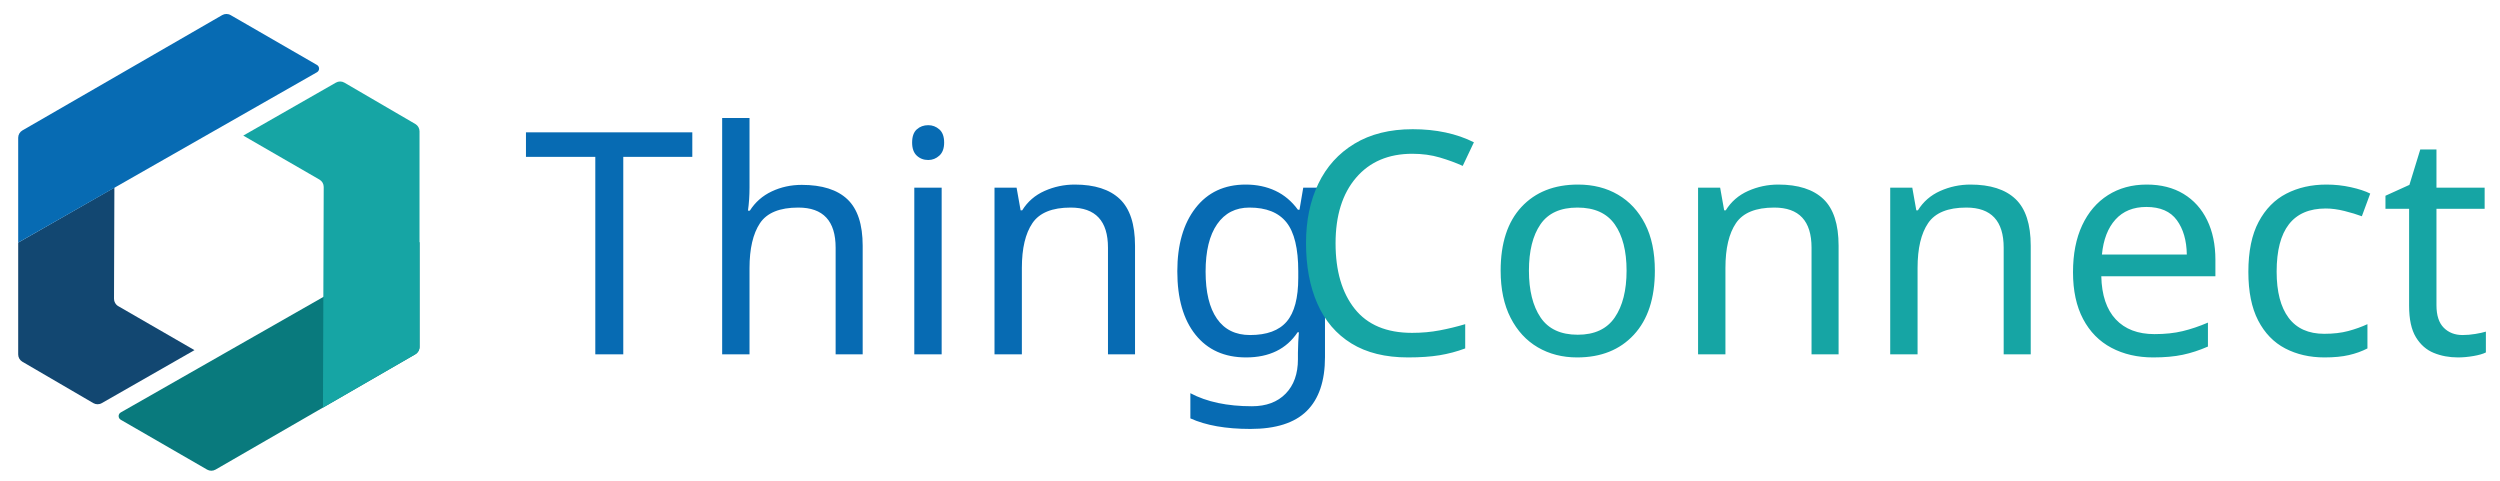
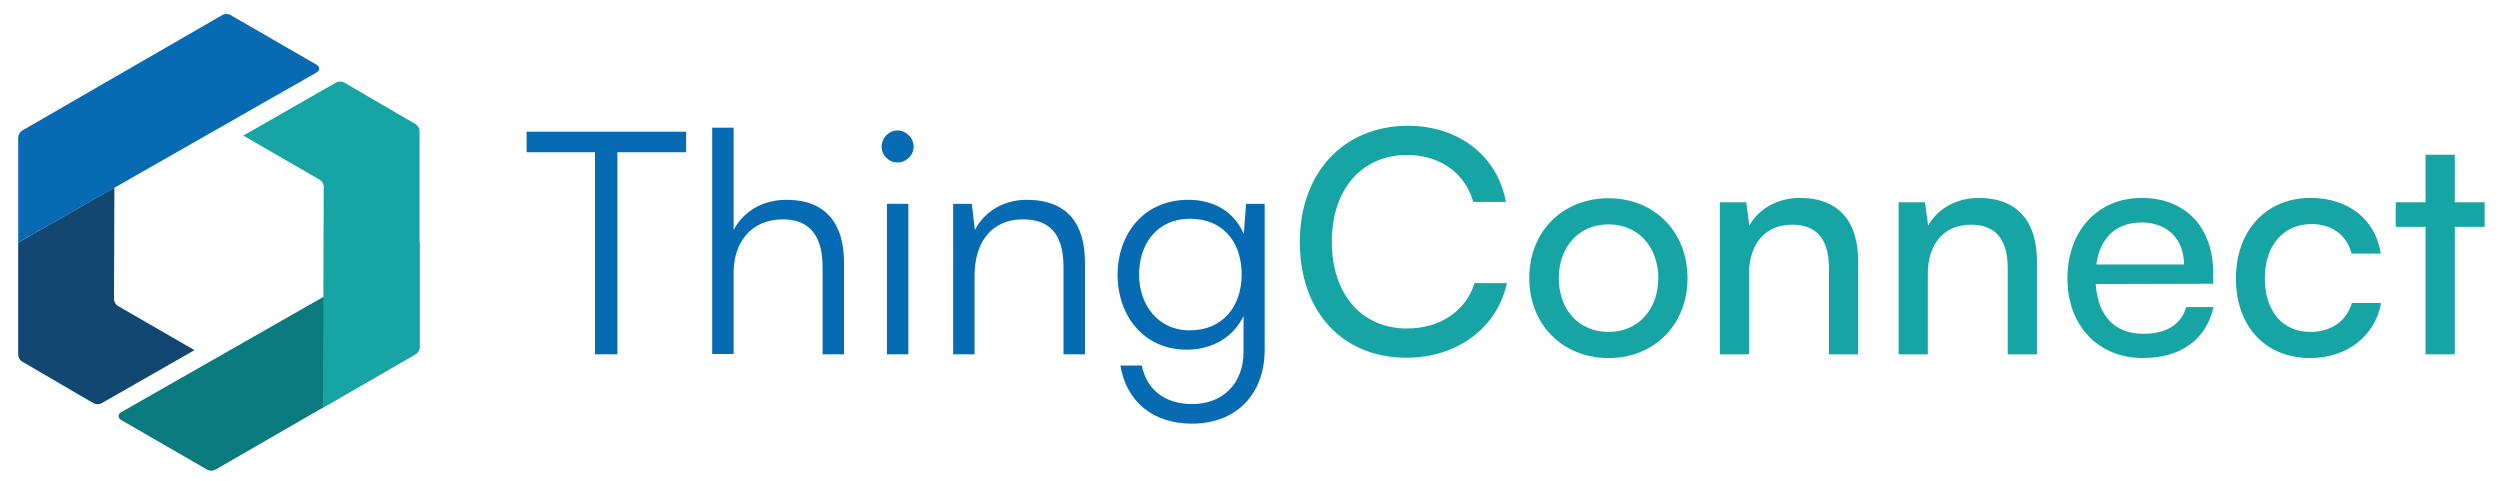
<svg xmlns="http://www.w3.org/2000/svg" id="Layer_1" data-name="Layer 1" viewBox="0 0 1649 317">
-   <text transform="translate(344.88 233.71)" style="font-size: 205.07px;">
-     <tspan x="0" y="0" style="fill: #076bb3; font-family: Satoshi-Regular, Satoshi;">Thing</tspan>
-     <tspan x="504.06" y="0" xml:space="preserve" style="fill: #16a5a4; font-family: Satoshi-Medium, Satoshi; font-weight: 500; letter-spacing: 0em;">Connect         </tspan>
-   </text>
+   <defs>
+     <style>
+       .cls-1 {
+         fill: #097a7d;
+       }
+ 
+       .cls-2 {
+         fill: #16a5a4;
+       }
+ 
+       .cls-3 {
+         fill: #124771;
+       }
+ 
+       .cls-4 {
+         fill: #076bb3;
+       }
+     </style>
+   </defs>
+   <g>
+     <path class="cls-4" d="m347.35,86.87h105.21v13.54h-45.32v133.3h-14.77V100.41h-45.12v-13.54Z" />
+     <path class="cls-4" d="m469.77,233.5V84.21h14.15v67.47c6.36-11.89,18.46-19.89,35.07-19.89,26.04,0,37.73,16.2,37.73,41.22v60.7h-14.15v-57.63c0-23.17-10.87-31.38-26.25-31.38-21.33,0-32.4,15.79-32.4,34.86v53.94h-14.15Z" />
+     <path class="cls-4" d="m581.53,96.71c0-5.74,4.72-10.66,10.46-10.66s10.66,4.92,10.66,10.66-4.92,10.46-10.66,10.46-10.46-4.72-10.46-10.46Zm3.49,37.73h14.15v99.26h-14.15v-99.26Z" />
+     <path class="cls-4" d="m628.7,233.71v-99.26h12.3l2.05,17.23c6.56-12.71,19.69-19.89,34.04-19.89,27.28,0,38.55,16.2,38.55,41.22v60.7h-14.15v-57.63c0-23.17-10.46-31.38-26.87-31.38-20.3,0-31.79,14.77-31.79,37.12v51.88h-14.15Z" />
+     <path class="cls-4" d="m783.73,131.78c17.23,0,30.35,8,36.71,22.56l1.44-19.89h12.3v96.18c0,29.53-18.87,48.81-47.99,48.81-25.43,0-43.27-14.36-47.17-38.35h14.15c3.08,16,15.38,25.43,33.22,25.43,20.3,0,33.84-13.74,33.84-34.45v-23.58c-6.77,13.95-20.51,22.15-37.53,22.15-28.3,0-45.53-22.35-45.53-49.42s17.43-49.42,46.55-49.42Zm1.03,86.13c21.53,0,34.25-15.59,34.25-36.91s-12.3-36.71-34.04-36.71-33.63,16.61-33.63,36.71,12.51,36.91,33.43,36.91Z" />
+     <path class="cls-2" d="m857.35,159.67c0-45.73,28.92-76.7,71.37-76.7,33.43,0,59.06,19.89,64.6,50.24h-21.53c-5.54-19.28-22.15-30.97-43.68-30.97-29.94,0-49.63,22.56-49.63,57.22s19.69,57.22,49.63,57.22c21.74,0,38.96-11.69,44.5-29.94h21.33c-6.36,29.53-32.81,49.22-66.24,49.22-42.25,0-70.34-30.35-70.34-76.29Z" />
+     <path class="cls-2" d="m1060.99,130.76c29.94,0,52.09,21.74,52.09,52.71s-22.15,52.71-52.09,52.71-52.29-21.74-52.29-52.71,22.15-52.71,52.29-52.71Zm0,88.18c19.28,0,32.81-14.56,32.81-35.48s-13.54-35.48-32.81-35.48-32.81,14.56-32.81,35.48,13.33,35.48,32.81,35.48Z" />
+     <path class="cls-2" d="m1134.4,233.71v-100.28h17.43l2.05,15.38c6.36-11.48,19.07-18.25,33.22-18.25,26.46,0,38.55,16.2,38.55,41.84v61.32h-19.28v-57.01c0-20.3-9.43-28.51-24.2-28.51-18.05,0-28.51,12.92-28.51,32.4v53.12h-19.28Z" />
+     <path class="cls-2" d="m1252.32,233.71v-100.28h17.43l2.05,15.38c6.36-11.48,19.07-18.25,33.22-18.25,26.46,0,38.55,16.2,38.55,41.84v61.32h-19.28v-57.01c0-20.3-9.43-28.51-24.2-28.51-18.05,0-28.51,12.92-28.51,32.4v53.12h-19.28Z" />
+     <path class="cls-2" d="m1363.67,183.67c0-31.38,19.89-53.12,49.01-53.12s47.17,19.69,47.17,49.42v7.18l-77.52.21c1.44,21.12,12.51,32.81,31.58,32.81,14.97,0,24.81-6.15,28.1-17.64h18.05c-4.92,21.53-21.74,33.63-46.55,33.63-29.53,0-49.83-21.33-49.83-52.5Zm19.07-9.23h57.83c0-16.61-10.87-27.69-27.89-27.69s-27.48,10.05-29.94,27.69Z" />
+     <path class="cls-2" d="m1524.03,130.55c25.22,0,42.86,14.36,46.35,36.71h-19.28c-3.28-12.71-13.54-19.48-26.46-19.48-18.25,0-30.76,13.95-30.76,35.68s11.69,35.48,29.94,35.48c13.74,0,23.99-7.18,27.48-19.07h19.28c-3.9,21.74-22.56,36.3-46.76,36.3-29.53,0-49.01-20.92-49.01-52.5s19.89-53.12,49.22-53.12Z" />
+     <path class="cls-2" d="m1599.91,233.71v-84.08h-19.69v-16.2h19.69v-31.38h19.28v31.38h19.69v16.2h-19.69v84.08h-19.28Z" />
+   </g>
  <g>
    <g>
-       <path d="m128.26,230.96l-61.13,34.95c-1.73.99-3.85.98-5.57-.02l-46.8-27.29c-1.71-1-2.76-2.83-2.76-4.81v-73.78s63.45-36.28,63.45-36.28l-.25,73.35c0,2,1.05,3.84,2.78,4.84l50.28,29.03Z" style="fill: #124771;" />
-       <path d="m209.07,42.84l-56.95-32.88c-1.72-.99-3.84-.99-5.57,0L14.78,86.03c-1.72.99-2.78,2.83-2.78,4.82v69.17S209.06,47.66,209.06,47.66c1.87-1.06,1.87-3.75.01-4.83Z" style="fill: #076bb3;" />
+       <path class="cls-3" d="m128.26,230.96l-61.13,34.95c-1.73.99-3.85.98-5.57-.02l-46.8-27.29c-1.71-1-2.76-2.83-2.76-4.81v-73.78s63.45-36.28,63.45-36.28l-.25,73.35c0,2,1.05,3.84,2.78,4.84l50.28,29.03Z" />
+       <path class="cls-4" d="m209.07,42.84l-56.95-32.88c-1.72-.99-3.84-.99-5.57,0L14.78,86.03c-1.72.99-2.78,2.83-2.78,4.82v69.17S209.06,47.66,209.06,47.66c1.87-1.06,1.87-3.75.01-4.83Z" />
    </g>
-     <path d="m79.65,276.87l56.95,32.88c1.72.99,3.84.99,5.57,0l131.77-76.08c1.72-.99,2.78-2.83,2.78-4.82v-69.17l-197.06,112.36c-1.87,1.06-1.87,3.75-.01,4.83Z" style="fill: #097a7d;" />
-     <path d="m160.46,89.44l61.13-34.95c1.73-.99,3.85-.98,5.57.02l46.8,27.29c1.71,1,2.76,2.83,2.76,4.81v142.25c0,1.99-1.06,3.83-2.78,4.82l-60.91,35.17c.08-24.45.17-48.89.25-73.34.08-24.07.16-48.13.24-72.2,0-2-1.05-3.84-2.78-4.84l-50.28-29.03Z" style="fill: #16a5a4;" />
+     <path class="cls-1" d="m79.65,276.87l56.95,32.88c1.72.99,3.84.99,5.57,0l131.77-76.08c1.72-.99,2.78-2.83,2.78-4.82v-69.17l-197.06,112.36c-1.87,1.06-1.87,3.75-.01,4.83Z" />
+     <path class="cls-2" d="m160.46,89.44l61.13-34.95c1.73-.99,3.85-.98,5.57.02l46.8,27.29c1.71,1,2.76,2.83,2.76,4.81v142.25c0,1.99-1.06,3.83-2.78,4.82l-60.91,35.17c.08-24.45.17-48.89.25-73.34.08-24.07.16-48.13.24-72.2,0-2-1.05-3.84-2.78-4.84l-50.28-29.03Z" />
  </g>
</svg>
